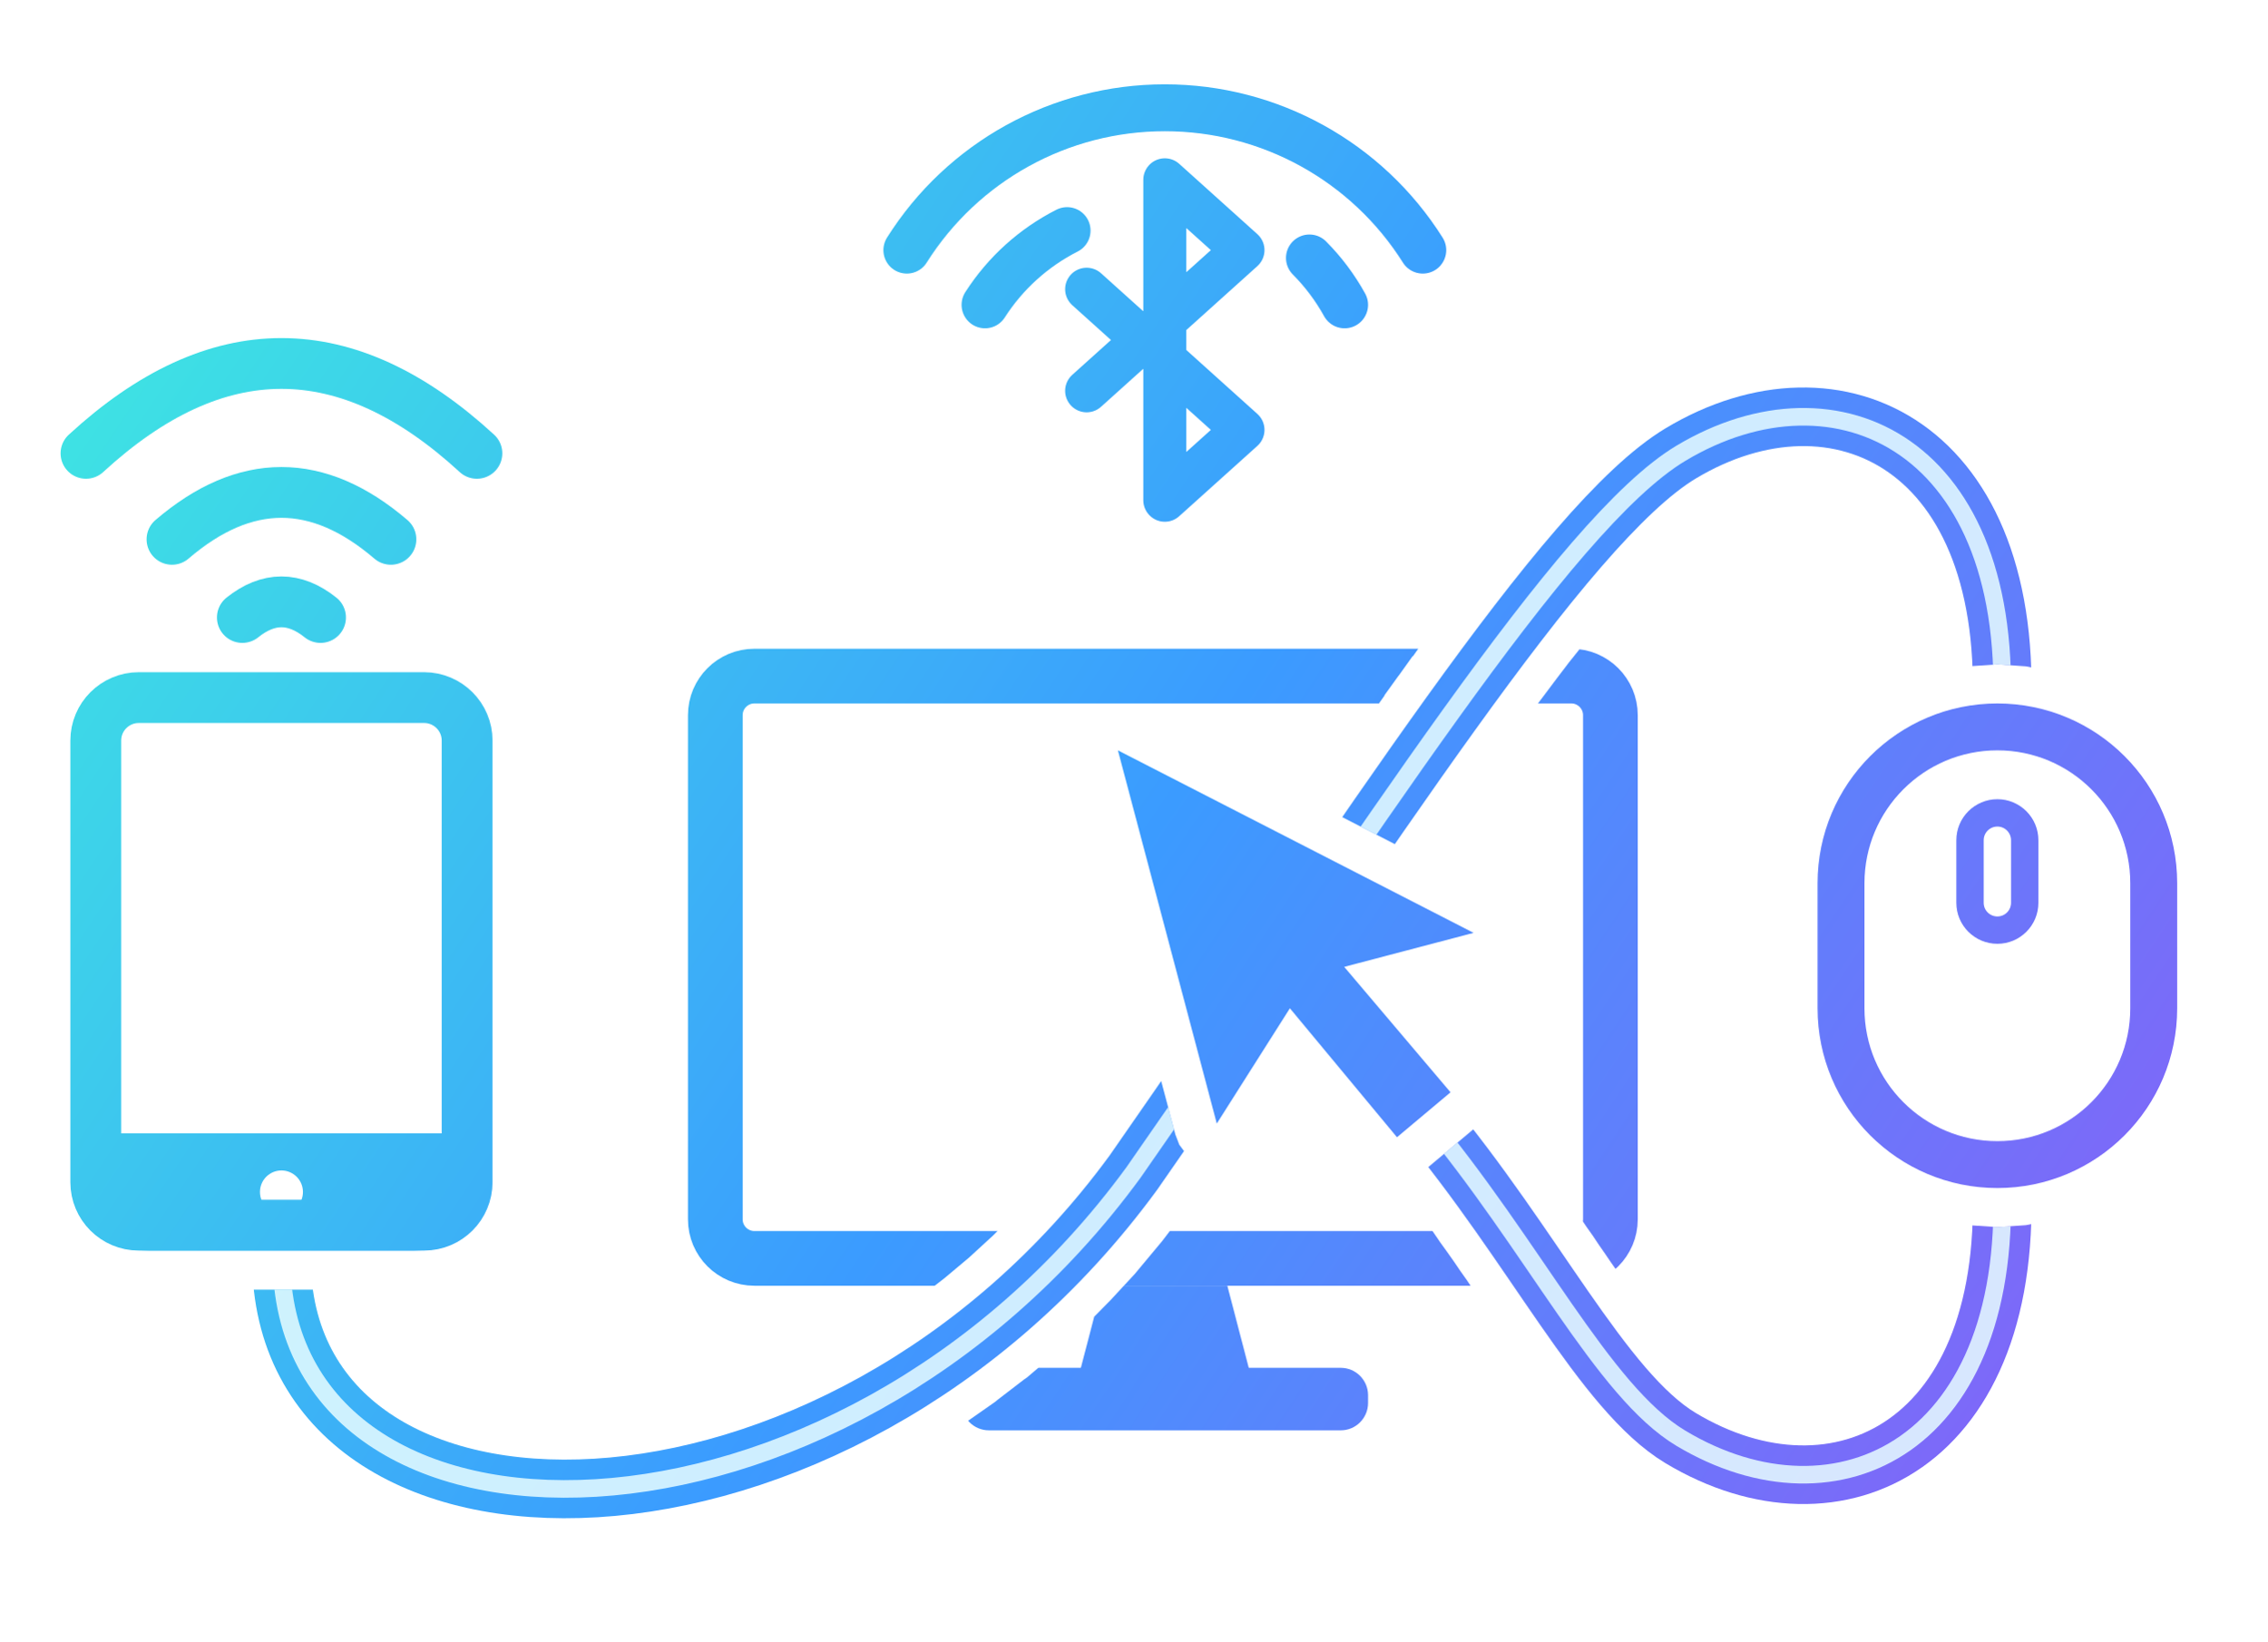
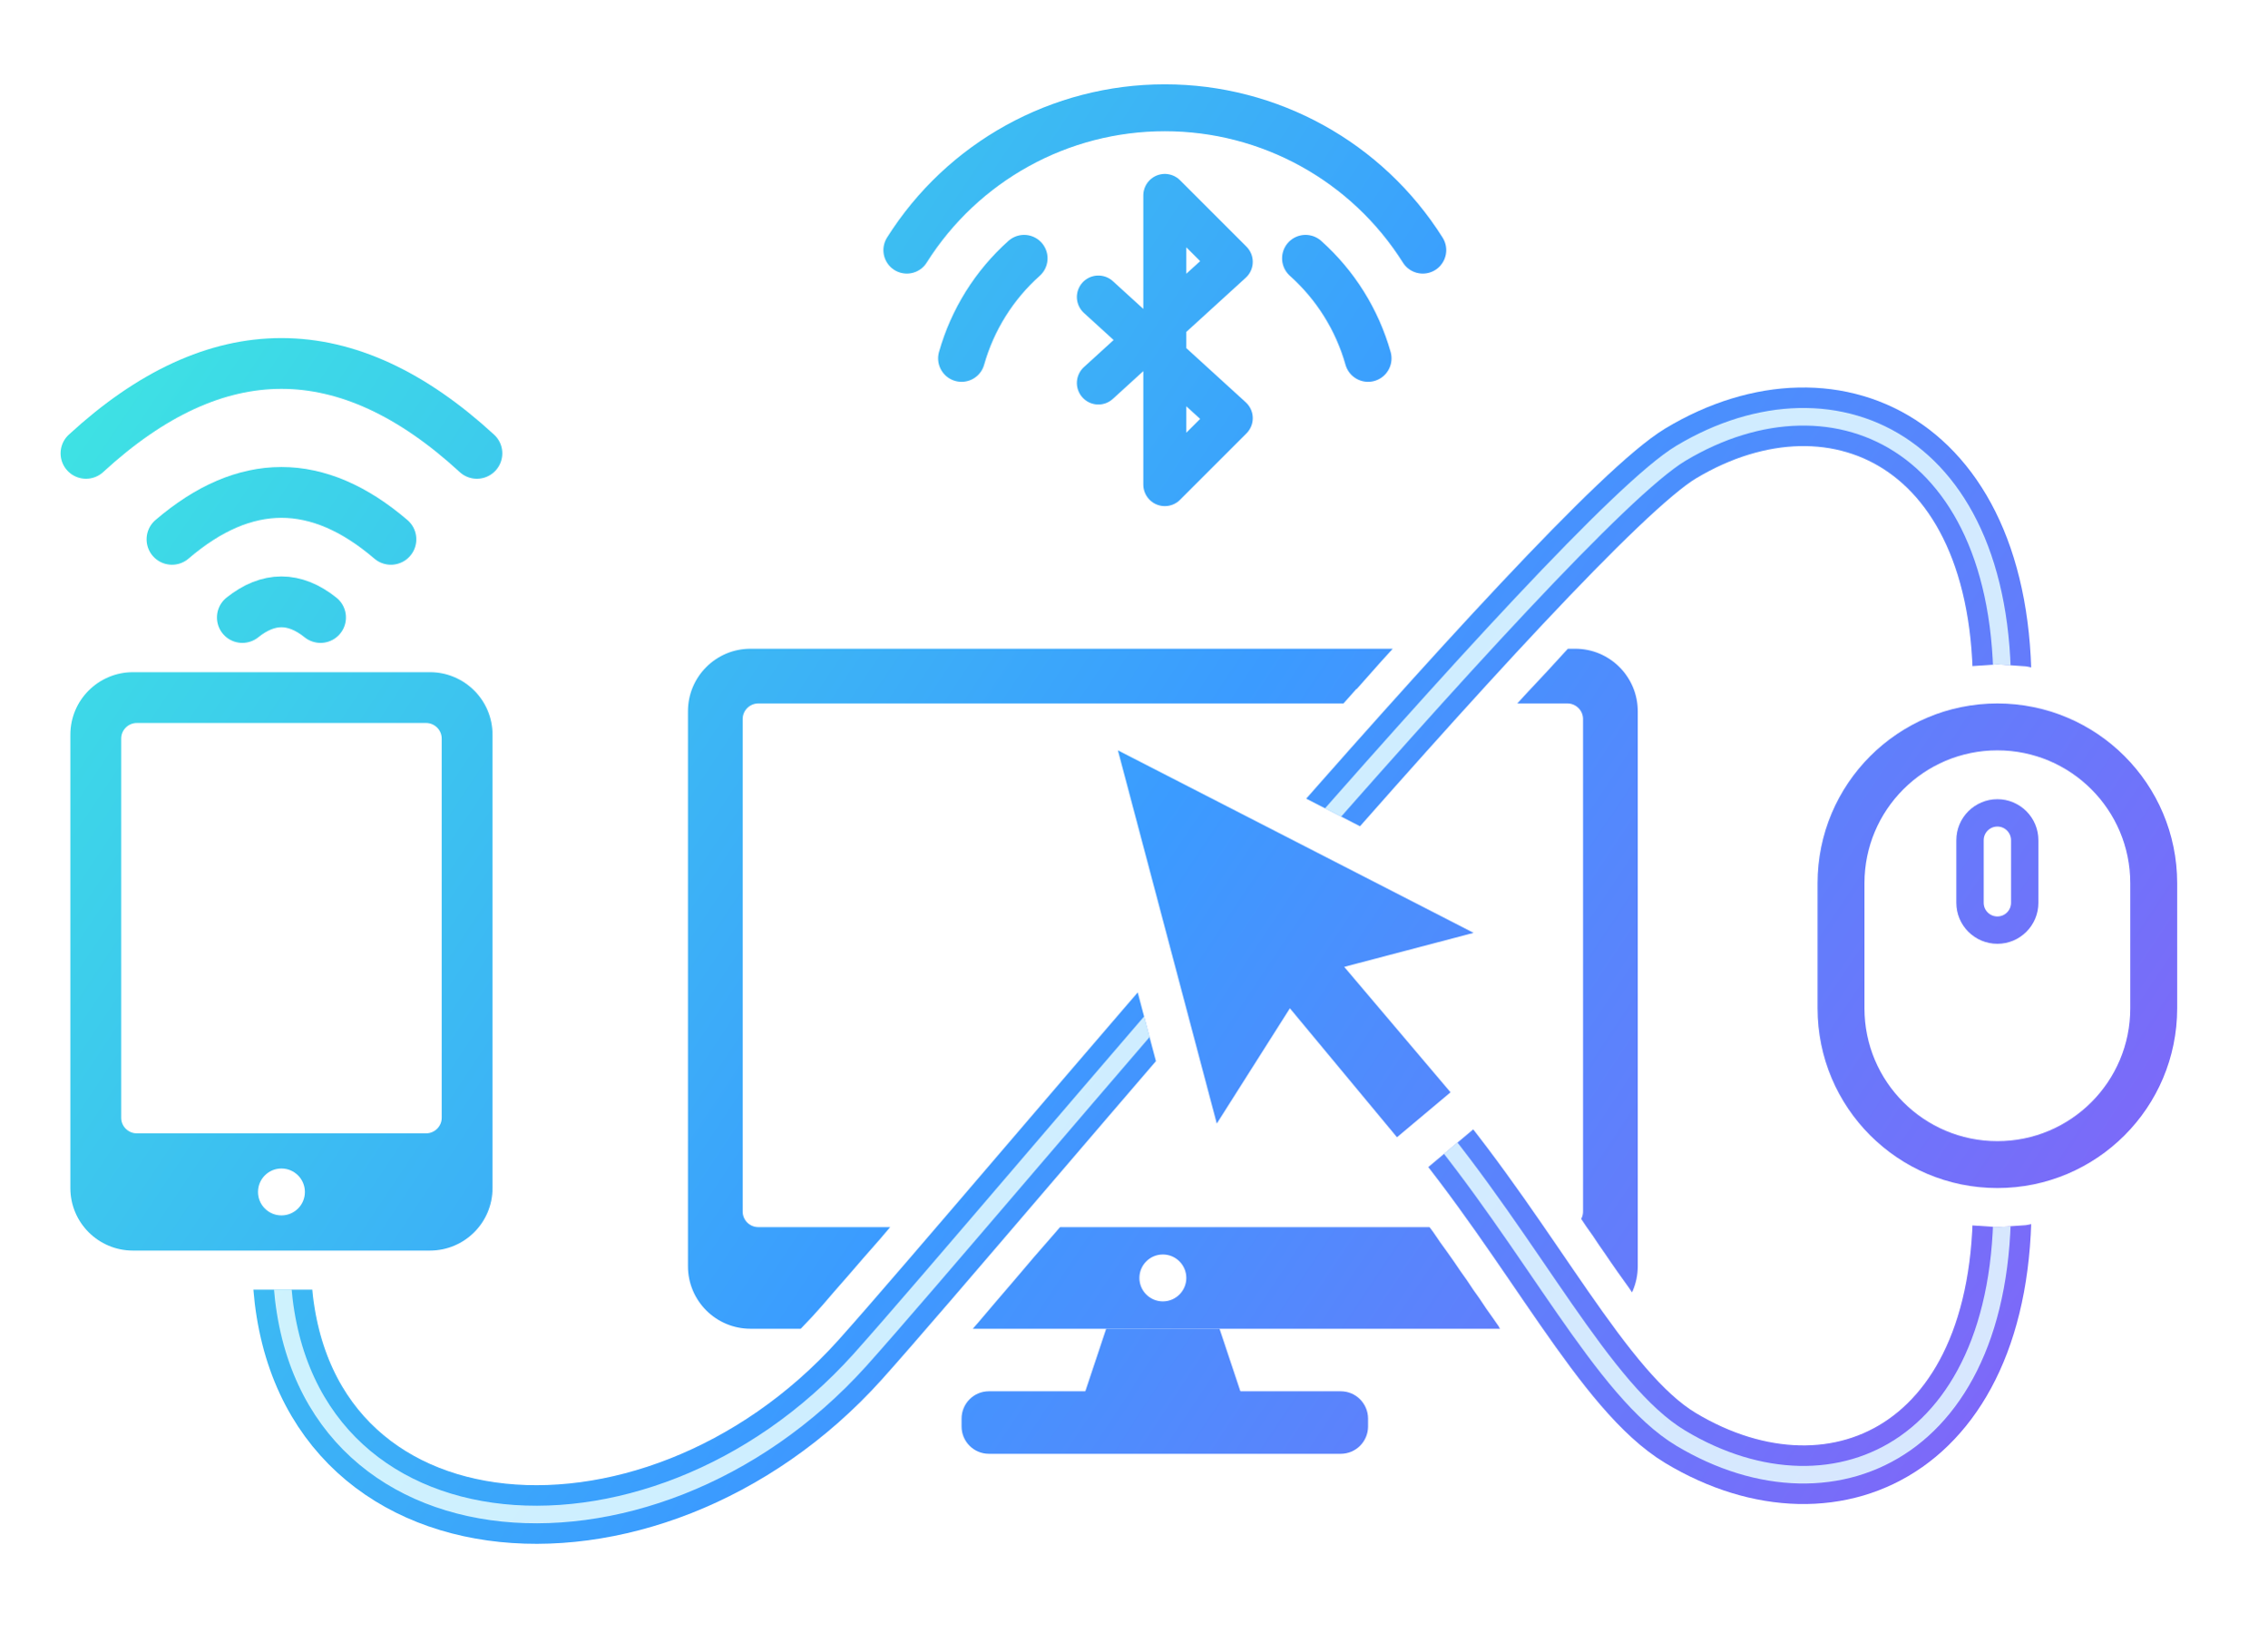
<svg xmlns="http://www.w3.org/2000/svg" viewBox="0 0 580 420" width="580" height="420">
  <defs>
    <linearGradient id="g" gradientUnits="userSpaceOnUse" x1="20" y1="40" x2="560" y2="400">
      <stop offset="0" stop-color="#3EEBE0" />
      <stop offset="0.5" stop-color="#3B9BFF" />
      <stop offset="1" stop-color="#8E5CF7" />
    </linearGradient>
-     <path id="cableA" d="M72 322C72 404 214 404 290 300C350 214 400 134 430 116C470 92 516 114 512 184" />
+     <path id="cableA" d="M72 322C72 400 166 408 220 348C254 310 400 134 430 116C470 92 516 114 512 184" />
    <path id="cableB" d="M512 300C516 370 470 392 430 368C410 356 392.5 319 364.3 285.3" />
-     <path id="rune" d="M278 74L318 110L298 128V46L318 64L278 100" />
+     <path id="rune" d="M281 76L315 107L298 124V50L315 67L281 98" />
    <path id="arrow" d="M286.0 192.0L311.3 287.5L330.0 258.0L357.4 291.0L371.1 279.5L343.9 247.4L377.0 238.7Z" />
    <clipPath id="monitorGap" clipPathUnits="userSpaceOnUse">
-       <path clip-rule="evenodd" d="M0 0H580V420H0ZM55.9 330.2L56.7 335.9L57.0 337.5L58.3 342.8L58.7 344.4L60.5 349.5L61.1 351.1L63.3 355.8L64.1 357.3L66.7 361.7L67.6 363.1L70.7 367.2L71.7 368.5L75.2 372.3L76.3 373.4L80.1 376.9L81.3 377.8L85.5 381.0L86.7 381.8L91.2 384.6L92.4 385.3L97.2 387.7L98.4 388.3L103.5 390.4L104.6 390.9L110.0 392.7L111.1 393.0L116.8 394.5L117.8 394.7L123.7 395.8L124.7 396.0L130.9 396.8L131.8 396.9L138.1 397.3L139.0 397.4L145.6 397.5L146.4 397.5L153.1 397.2L153.9 397.2L160.7 396.6L161.5 396.5L168.5 395.6L169.2 395.5L176.3 394.2L177.0 394.0L184.1 392.4L184.9 392.2L192.1 390.2L192.7 390.0L200.0 387.6L200.7 387.4L207.9 384.7L208.6 384.4L215.8 381.3L216.5 381.0L223.7 377.6L224.4 377.2L231.6 373.4L232.2 373.1L239.4 368.9L240.0 368.5L247.1 364.0L247.6 363.6L254.6 358.7L255.2 358.2L262.1 352.9L262.7 352.5L269.4 346.8L270.0 346.3L276.6 340.3L277.1 339.8L283.5 333.3L284.0 332.8L290.3 326.0L290.8 325.4L296.8 318.2L297.3 317.6L303.1 310.0L303.5 309.4L308.0 303.0L308.0 303.0L312.5 296.6L312.5 296.5L316.9 290.2L316.9 290.1L321.3 283.8L321.3 283.8L325.6 277.5L329.9 271.2L334.1 265.0L338.3 258.9L342.5 252.8L346.6 246.8L350.6 240.9L354.6 235.1L358.6 229.3L362.5 223.7L366.3 218.1L370.1 212.7L373.8 207.4L377.5 202.2L381.1 197.1L384.6 192.1L388.1 187.3L391.5 182.6L394.9 178.1L398.2 173.7L401.4 169.5L404.6 165.5L407.6 161.6L410.6 157.9L413.5 154.4L416.4 151.1L419.1 147.9L421.8 145.0L424.3 142.3L426.8 139.8L429.1 137.6L431.3 135.6L433.4 133.8L435.3 132.4L437.0 131.1L438.5 130.1L440.8 128.8L443.2 127.6L445.5 126.6L447.8 125.7L450.0 124.9L452.2 124.3L454.4 123.8L456.5 123.5L458.6 123.3L460.6 123.2L462.6 123.2L464.5 123.3L466.4 123.5L468.2 123.9L469.9 124.3L471.6 124.9L473.3 125.6L474.9 126.4L476.5 127.2L478.0 128.3L479.5 129.4L481.0 130.6L482.4 132.0L483.8 133.6L485.1 135.3L486.4 137.1L487.7 139.2L488.9 141.4L490.0 143.8L491.1 146.3L492.0 149.1L492.9 152.1L493.7 155.2L494.4 158.6L494.9 162.1L495.3 165.9L495.6 169.9L495.7 174.1L495.7 178.5L495.5 183.3L495.5 185.0L495.7 186.6L496.0 188.2L496.5 189.7L497.1 191.2L497.9 192.6L498.8 193.9L499.9 195.2L501.0 196.3L502.3 197.3L503.6 198.2L505.1 199.0L506.6 199.6L508.1 200.0L509.7 200.3L511.3 200.5L513.0 200.5L514.6 200.3L516.2 200.0L517.7 199.5L519.2 198.9L520.6 198.1L521.9 197.2L523.2 196.1L524.3 195.0L525.3 193.7L526.2 192.4L527.0 190.9L527.6 189.4L528.0 187.9L528.3 186.3L528.5 184.7L528.7 179.5L528.7 178.9L528.7 173.9L528.7 173.3L528.6 168.5L528.5 167.9L528.2 163.3L528.2 162.6L527.7 158.2L527.6 157.5L526.9 153.2L526.8 152.5L526.0 148.4L525.8 147.7L524.9 143.8L524.7 143.1L523.6 139.3L523.3 138.6L522.1 135.0L521.8 134.2L520.4 130.8L520.0 130.0L518.5 126.9L518.1 126.0L516.5 123.0L516.0 122.2L514.3 119.4L513.7 118.6L511.9 115.9L511.3 115.1L509.3 112.6L508.6 111.9L506.6 109.6L505.8 108.8L503.7 106.7L502.9 106.0L500.6 104.0L499.8 103.3L497.4 101.6L496.5 100.9L494.1 99.4L493.2 98.8L490.7 97.4L489.7 96.9L487.1 95.6L486.1 95.2L483.5 94.1L482.5 93.7L479.7 92.8L478.7 92.5L476.0 91.8L474.9 91.6L472.1 91.0L471.1 90.9L468.2 90.5L467.2 90.4L464.3 90.2L463.3 90.2L460.4 90.2L459.4 90.2L456.4 90.3L455.5 90.4L452.5 90.7L451.6 90.9L448.6 91.4L447.7 91.5L444.6 92.2L443.8 92.4L440.7 93.3L439.9 93.5L436.9 94.5L436.1 94.8L433.1 96.0L432.3 96.3L429.3 97.7L428.6 98.0L425.5 99.6L424.8 99.9L421.8 101.7L421.1 102.1L418.8 103.6L418.1 104.1L415.7 105.7L415.2 106.2L412.7 108.1L412.2 108.5L409.7 110.6L409.3 111.0L406.7 113.3L406.4 113.7L403.7 116.2L403.4 116.5L400.7 119.2L400.5 119.5L397.7 122.5L397.5 122.7L394.6 125.8L394.4 126.0L391.5 129.4L391.4 129.5L388.4 133.0L388.2 133.2L385.2 136.9L385.0 137.0L381.9 140.9L381.8 141.0L378.6 145.0L378.5 145.2L375.3 149.3L375.2 149.4L371.9 153.8L371.8 153.9L368.5 158.3L368.4 158.4L365.0 163.0L364.9 163.1L361.5 167.9L361.4 167.9L357.9 172.8L357.8 172.9L354.2 177.9L354.2 178.0L350.6 183.1L350.5 183.1L346.8 188.4L346.8 188.4L343.0 193.8L343.0 193.8L339.2 199.3L339.2 199.3L335.3 204.9L335.3 204.9L331.4 210.6L331.4 210.6L327.4 216.4L327.4 216.4L323.4 222.2L319.4 228.2L315.2 234.2L311.1 240.3L306.9 246.4L302.7 252.6L298.4 258.8L294.1 265.1L289.7 271.4L285.4 277.8L280.9 284.1L276.7 290.3L271.3 297.3L265.7 303.9L260.0 310.2L254.0 316.2L247.9 321.8L241.7 327.0L235.4 331.9L228.9 336.4L222.4 340.6L215.9 344.4L209.2 347.9L202.6 351.1L196.0 353.9L189.4 356.3L182.9 358.5L176.4 360.3L170.0 361.8L163.7 362.9L157.5 363.8L151.5 364.3L145.7 364.5L140.0 364.4L134.6 364.0L129.5 363.3L124.6 362.4L120.0 361.2L115.7 359.8L111.7 358.1L108.0 356.2L104.7 354.2L101.7 351.9L99.0 349.5L96.7 346.9L94.6 344.1L92.9 341.2L91.4 337.9L90.2 334.5L89.3 330.7L88.7 326.5L88.5 321.3L88.3 319.7L88.0 318.1L87.6 316.5L87.0 315.0L86.2 313.6L85.3 312.2L84.3 311.0L83.1 309.8L81.9 308.8L80.6 307.9L79.1 307.1L77.6 306.5L76.1 306.0L74.5 305.7L72.9 305.5L71.3 305.5L69.7 305.7L68.1 306.0L66.5 306.4L65.0 307.0L63.6 307.8L62.2 308.7L61.0 309.7L59.8 310.9L58.8 312.1L57.9 313.4L57.1 314.9L56.5 316.4L56.0 317.9L55.7 319.5L55.5 321.1L55.5 322.7L55.8 328.7ZM495.7 309.9L495.6 314.1L495.3 318.1L494.9 321.9L494.4 325.4L493.7 328.8L492.9 331.9L492.0 334.9L491.1 337.7L490.0 340.2L488.9 342.6L487.7 344.8L486.4 346.9L485.1 348.7L483.8 350.4L482.4 352.0L481.0 353.4L479.5 354.6L478.0 355.7L476.5 356.8L474.9 357.6L473.3 358.4L471.6 359.1L469.9 359.7L468.2 360.1L466.4 360.5L464.5 360.7L462.6 360.8L460.6 360.8L458.6 360.7L456.5 360.5L454.4 360.2L452.2 359.7L450.0 359.1L447.8 358.3L445.5 357.4L443.2 356.4L440.8 355.2L438.5 353.9L437.6 353.3L436.7 352.7L435.8 351.9L434.8 351.1L433.7 350.2L432.6 349.1L431.4 348.0L430.2 346.7L429.0 345.4L427.8 344.0L426.5 342.5L425.2 340.9L423.8 339.2L422.5 337.4L421.1 335.6L419.7 333.7L418.2 331.7L416.8 329.6L415.3 327.5L413.8 325.4L412.2 323.1L410.7 320.9L409.1 318.6L407.5 316.2L405.8 313.8L404.2 311.4L404.1 311.3L402.5 308.9L402.4 308.9L400.7 306.4L400.7 306.3L399.0 303.8L398.9 303.8L397.2 301.3L397.1 301.2L395.3 298.7L395.3 298.6L393.5 296.1L393.4 296.0L391.5 293.4L391.5 293.4L389.6 290.8L389.5 290.7L387.6 288.1L387.5 288.0L385.6 285.5L385.5 285.4L383.5 282.8L383.4 282.7L381.4 280.1L381.3 280.0L379.2 277.5L379.1 277.3L377.0 274.8L375.9 273.6L374.7 272.5L373.4 271.5L372.0 270.7L370.6 270.0L369.0 269.5L367.5 269.1L365.9 268.9L364.2 268.8L362.6 268.9L361.0 269.1L359.5 269.5L357.9 270.1L356.5 270.8L355.1 271.6L353.8 272.6L352.6 273.7L351.5 274.9L350.5 276.2L349.7 277.6L349.0 279.0L348.5 280.6L348.1 282.1L347.9 283.7L347.8 285.4L347.9 287.0L348.1 288.6L348.5 290.1L349.1 291.7L349.8 293.1L350.6 294.5L351.6 295.8L353.6 298.3L355.6 300.7L357.5 303.1L359.4 305.5L361.2 308.0L363.1 310.4L364.9 312.9L366.7 315.3L368.4 317.8L370.2 320.3L371.9 322.7L373.6 325.2L375.3 327.6L376.9 330.0L378.6 332.4L380.2 334.8L381.9 337.2L383.5 339.5L383.5 339.6L385.1 341.9L385.1 341.9L386.7 344.2L386.7 344.2L388.2 346.5L388.3 346.5L389.8 348.7L389.9 348.8L391.4 350.9L391.5 351.0L393.0 353.1L393.1 353.2L394.6 355.3L394.7 355.4L396.2 357.4L396.3 357.5L397.8 359.4L397.9 359.6L399.4 361.5L399.5 361.7L401.0 363.5L401.2 363.7L402.7 365.4L402.9 365.6L404.3 367.3L404.6 367.6L406.0 369.2L406.3 369.4L407.7 371.0L408.0 371.3L409.5 372.7L409.8 373.0L411.3 374.4L411.7 374.8L413.2 376.1L413.6 376.4L415.1 377.6L415.5 378.0L417.0 379.1L417.6 379.5L419.1 380.6L419.7 381.0L421.2 381.9L421.8 382.3L424.8 384.1L425.5 384.4L428.6 386.0L429.3 386.3L432.3 387.7L433.1 388.0L436.1 389.2L436.9 389.5L439.9 390.5L440.7 390.7L443.8 391.6L444.6 391.8L447.7 392.5L448.6 392.6L451.6 393.1L452.5 393.3L455.5 393.6L456.4 393.7L459.4 393.8L460.4 393.8L463.3 393.8L464.3 393.8L467.2 393.6L468.2 393.5L471.1 393.1L472.1 393.0L474.9 392.4L476.0 392.2L478.7 391.5L479.7 391.2L482.5 390.3L483.5 389.9L486.1 388.8L487.1 388.4L489.7 387.1L490.7 386.6L493.2 385.2L494.1 384.6L496.5 383.1L497.4 382.4L499.8 380.7L500.6 380.0L502.9 378.0L503.7 377.3L505.8 375.2L506.6 374.4L508.6 372.1L509.3 371.4L511.3 368.9L511.9 368.1L513.7 365.4L514.3 364.6L516.0 361.8L516.5 361.0L518.1 358.0L518.5 357.1L520.0 354.0L520.4 353.2L521.8 349.8L522.1 349.0L523.3 345.4L523.6 344.7L524.7 340.9L524.9 340.2L525.8 336.3L526.0 335.6L526.8 331.5L526.9 330.8L527.6 326.5L527.7 325.8L528.2 321.4L528.2 320.7L528.5 316.1L528.6 315.5L528.7 310.7L528.7 310.1L528.7 305.1L528.7 304.5L528.5 299.3L528.3 297.7L528.0 296.1L527.6 294.6L527.0 293.1L526.2 291.6L525.3 290.3L524.3 289.0L523.2 287.9L521.9 286.8L520.6 285.9L519.2 285.1L517.7 284.5L516.2 284.0L514.6 283.7L513.0 283.5L511.3 283.5L509.7 283.7L508.1 284.0L506.6 284.4L505.1 285.0L503.6 285.8L502.3 286.7L501.0 287.7L499.9 288.8L498.8 290.1L497.9 291.4L497.1 292.8L496.5 294.3L496.0 295.8L495.7 297.4L495.5 299.0L495.5 300.7L495.7 305.5Z" />
+       <path clip-rule="evenodd" d="M0 0H580V420H0ZM55.7 329.3L56.3 334.7L56.4 335.8L57.2 341.0L57.5 342.1L58.6 347.1L58.9 348.2L60.4 352.9L60.8 354.1L62.6 358.5L63.1 359.6L65.1 363.8L65.7 364.9L68.0 368.8L68.7 369.9L71.2 373.5L72.0 374.6L74.8 377.9L75.7 378.9L78.7 382.0L79.6 382.9L82.8 385.7L83.8 386.5L87.2 389.1L88.3 389.8L91.9 392.1L92.9 392.8L96.7 394.8L97.7 395.3L101.7 397.1L102.7 397.6L106.8 399.1L107.9 399.5L112.1 400.7L113.1 401.0L117.5 402.0L118.5 402.2L123.0 403.0L123.9 403.1L128.5 403.7L129.5 403.7L134.1 404.0L135.0 404.0L139.8 404.0L140.7 404.0L145.5 403.7L146.3 403.6L151.2 403.1L152.0 403.0L156.9 402.2L157.8 402.1L162.7 401.0L163.5 400.8L168.4 399.5L169.2 399.3L174.1 397.8L174.9 397.5L179.8 395.7L180.5 395.4L185.4 393.4L186.1 393.0L191.0 390.7L191.7 390.4L196.5 387.8L197.1 387.4L201.9 384.6L202.5 384.2L207.2 381.1L207.9 380.6L212.5 377.3L213.1 376.8L217.6 373.2L218.1 372.7L222.5 368.9L223.1 368.4L227.3 364.2L227.9 363.7L232.0 359.3L232.3 359.0L235.1 355.9L235.2 355.8L238.3 352.2L238.4 352.1L241.9 348.1L241.9 348.0L245.8 343.6L245.8 343.5L250.1 338.6L250.1 338.6L254.6 333.3L254.6 333.3L259.4 327.7L264.5 321.7L269.9 315.5L275.5 309.0L281.3 302.2L287.2 295.3L293.3 288.1L299.6 280.8L306.0 273.4L312.5 265.9L319.0 258.3L325.6 250.6L332.3 243.0L338.9 235.3L345.6 227.7L352.2 220.2L358.8 212.8L365.2 205.5L371.6 198.3L377.9 191.3L384.0 184.6L390.0 178.0L395.8 171.8L401.3 165.8L406.7 160.2L411.7 154.9L416.5 150.0L421.0 145.5L425.1 141.5L428.9 138.0L432.2 135.1L435.0 132.7L437.1 131.1L438.7 130.1L440.8 128.8L443.2 127.6L445.5 126.6L447.8 125.7L450.0 124.9L452.2 124.3L454.4 123.8L456.5 123.5L458.6 123.3L460.6 123.2L462.6 123.2L464.5 123.3L466.4 123.5L468.2 123.9L469.9 124.3L471.6 124.9L473.3 125.6L474.9 126.4L476.5 127.2L478.0 128.3L479.5 129.4L481.0 130.6L482.4 132.0L483.8 133.6L485.1 135.3L486.4 137.1L487.7 139.2L488.9 141.4L490.0 143.8L491.1 146.3L492.0 149.1L492.9 152.1L493.7 155.2L494.4 158.6L494.9 162.1L495.3 165.9L495.6 169.9L495.7 174.1L495.7 178.5L495.5 183.3L495.5 185.0L495.7 186.6L496.0 188.2L496.5 189.7L497.1 191.2L497.9 192.6L498.8 193.9L499.9 195.2L501.0 196.3L502.3 197.3L503.6 198.2L505.1 199.0L506.6 199.6L508.1 200.0L509.7 200.3L511.3 200.5L513.0 200.5L514.6 200.3L516.2 200.0L517.7 199.5L519.2 198.9L520.6 198.1L521.9 197.2L523.2 196.1L524.3 195.0L525.3 193.7L526.2 192.4L527.0 190.9L527.6 189.4L528.0 187.9L528.3 186.3L528.5 184.7L528.7 179.5L528.7 178.9L528.7 173.9L528.7 173.3L528.6 168.5L528.5 167.9L528.2 163.3L528.2 162.6L527.7 158.2L527.6 157.5L526.9 153.2L526.8 152.5L526.0 148.4L525.8 147.7L524.9 143.8L524.7 143.1L523.6 139.3L523.3 138.6L522.1 135.0L521.8 134.2L520.4 130.8L520.0 130.0L518.5 126.9L518.1 126.0L516.5 123.0L516.0 122.2L514.3 119.4L513.7 118.6L511.9 115.9L511.3 115.1L509.3 112.6L508.6 111.9L506.6 109.6L505.8 108.8L503.7 106.7L502.9 106.0L500.6 104.0L499.8 103.3L497.4 101.6L496.5 100.9L494.1 99.4L493.2 98.8L490.7 97.4L489.7 96.9L487.1 95.6L486.1 95.2L483.5 94.1L482.5 93.7L479.7 92.8L478.7 92.5L476.0 91.8L474.9 91.6L472.1 91.0L471.1 90.9L468.2 90.5L467.2 90.4L464.3 90.2L463.3 90.2L460.4 90.2L459.4 90.2L456.4 90.3L455.5 90.4L452.5 90.7L451.6 90.9L448.6 91.4L447.7 91.5L444.6 92.2L443.8 92.4L440.7 93.3L439.9 93.5L436.9 94.5L436.1 94.8L433.1 96.0L432.3 96.3L429.3 97.7L428.6 98.0L425.5 99.6L424.8 99.9L421.8 101.7L420.9 102.3L418.4 103.9L417.5 104.5L414.6 106.8L414.1 107.2L410.8 110.0L410.4 110.3L406.8 113.5L406.5 113.8L402.5 117.5L402.3 117.7L398.0 121.9L397.8 122.1L393.2 126.7L393.0 126.8L388.1 131.8L388.0 132.0L382.8 137.3L382.7 137.4L377.3 143.2L377.3 143.2L371.6 149.3L371.5 149.4L365.7 155.7L365.7 155.7L359.6 162.3L359.6 162.4L353.4 169.2L353.4 169.2L347.1 176.3L347.0 176.3L340.6 183.5L340.6 183.5L334.1 190.9L334.0 190.9L327.4 198.4L327.4 198.4L320.8 206.0L320.7 206.0L314.1 213.6L314.1 213.7L307.4 221.3L307.4 221.3L300.7 229.0L300.7 229.0L294.1 236.7L294.0 236.7L287.5 244.3L287.5 244.3L281.0 251.9L274.6 259.3L268.3 266.6L262.2 273.8L256.2 280.8L250.4 287.5L244.8 294.0L239.5 300.3L234.4 306.2L229.6 311.8L225.1 317.1L220.8 322.0L217.0 326.4L213.5 330.4L210.4 334.0L207.8 336.9L204.1 340.8L200.4 344.4L196.6 347.7L192.7 350.8L188.7 353.8L184.7 356.4L180.6 358.9L176.4 361.1L172.2 363.1L168.0 364.9L163.8 366.4L159.6 367.7L155.5 368.8L151.3 369.7L147.3 370.3L143.2 370.8L139.3 371.0L135.4 371.0L131.7 370.8L128.1 370.4L124.5 369.8L121.2 369.0L118.0 368.0L114.9 366.9L112.0 365.6L109.2 364.1L106.6 362.4L104.2 360.6L101.9 358.6L99.8 356.4L97.9 354.0L96.1 351.5L94.5 348.7L93.0 345.7L91.7 342.5L90.6 339.0L89.7 335.2L89.1 331.1L88.7 326.7L88.5 321.5L88.4 319.9L88.1 318.3L87.6 316.7L87.0 315.2L86.3 313.8L85.4 312.4L84.4 311.1L83.3 310.0L82.1 308.9L80.7 308.0L79.3 307.2L77.8 306.6L76.3 306.1L74.7 305.7L73.1 305.5L71.5 305.5L69.9 305.6L68.3 305.9L66.7 306.4L65.2 307.0L63.8 307.7L62.4 308.6L61.1 309.6L60.0 310.7L58.9 311.9L58.0 313.3L57.2 314.7L56.6 316.2L56.1 317.7L55.7 319.3L55.5 320.9L55.5 322.5L55.7 328.2ZM495.7 309.9L495.6 314.1L495.3 318.1L494.9 321.9L494.4 325.4L493.7 328.8L492.9 331.9L492.0 334.9L491.1 337.7L490.0 340.2L488.9 342.6L487.7 344.8L486.4 346.9L485.1 348.7L483.8 350.4L482.4 352.0L481.0 353.4L479.5 354.6L478.0 355.7L476.5 356.8L474.9 357.6L473.3 358.4L471.6 359.1L469.9 359.7L468.2 360.1L466.4 360.5L464.5 360.7L462.6 360.8L460.6 360.8L458.6 360.7L456.5 360.5L454.4 360.2L452.2 359.7L450.0 359.1L447.8 358.3L445.5 357.4L443.2 356.4L440.8 355.2L438.5 353.9L437.6 353.3L436.7 352.7L435.8 351.9L434.8 351.1L433.7 350.2L432.6 349.1L431.4 348.0L430.2 346.7L429.0 345.4L427.8 344.0L426.5 342.5L425.2 340.9L423.8 339.2L422.5 337.4L421.1 335.6L419.7 333.7L418.2 331.7L416.8 329.6L415.3 327.5L413.8 325.4L412.2 323.1L410.7 320.9L409.1 318.6L407.5 316.2L405.8 313.8L404.2 311.4L404.1 311.3L402.5 308.9L402.4 308.9L400.7 306.4L400.7 306.3L399.0 303.8L398.9 303.8L397.2 301.3L397.1 301.2L395.3 298.7L395.3 298.6L393.5 296.1L393.4 296.0L391.5 293.4L391.5 293.4L389.6 290.8L389.5 290.7L387.6 288.1L387.5 288.0L385.6 285.5L385.5 285.4L383.5 282.8L383.4 282.7L381.4 280.1L381.3 280.0L379.2 277.5L379.1 277.3L377.0 274.8L375.9 273.6L374.7 272.5L373.4 271.5L372.0 270.7L370.6 270.0L369.0 269.5L367.5 269.1L365.9 268.9L364.2 268.8L362.6 268.9L361.0 269.1L359.5 269.5L357.9 270.1L356.5 270.8L355.1 271.6L353.8 272.6L352.6 273.7L351.5 274.9L350.5 276.2L349.7 277.6L349.0 279.0L348.5 280.6L348.1 282.1L347.9 283.7L347.8 285.4L347.9 287.0L348.1 288.6L348.5 290.1L349.1 291.7L349.8 293.1L350.6 294.5L351.6 295.8L353.6 298.3L355.6 300.7L357.5 303.1L359.4 305.5L361.2 308.0L363.1 310.4L364.9 312.9L366.7 315.3L368.4 317.8L370.2 320.3L371.9 322.7L373.6 325.2L375.3 327.6L376.9 330.0L378.6 332.4L380.2 334.8L381.9 337.2L383.5 339.5L383.5 339.6L385.1 341.9L385.1 341.9L386.7 344.2L386.7 344.2L388.2 346.5L388.3 346.5L389.8 348.7L389.9 348.8L391.4 350.9L391.5 351.0L393.0 353.1L393.1 353.2L394.6 355.3L394.7 355.4L396.2 357.4L396.3 357.5L397.8 359.4L397.9 359.6L399.4 361.5L399.5 361.7L401.0 363.5L401.2 363.7L402.7 365.4L402.9 365.6L404.3 367.3L404.6 367.6L406.0 369.2L406.3 369.4L407.7 371.0L408.0 371.3L409.5 372.7L409.8 373.0L411.3 374.4L411.7 374.8L413.2 376.1L413.6 376.4L415.1 377.6L415.5 378.0L417.0 379.1L417.6 379.5L419.1 380.6L419.7 381.0L421.2 381.9L421.8 382.3L424.8 384.1L425.5 384.4L428.6 386.0L429.3 386.3L432.3 387.7L433.1 388.0L436.1 389.2L436.9 389.5L439.9 390.5L440.7 390.7L443.8 391.6L444.6 391.8L447.7 392.5L448.6 392.6L451.6 393.1L452.5 393.3L455.5 393.6L456.4 393.7L459.4 393.8L460.4 393.8L463.3 393.8L464.3 393.8L467.2 393.6L468.2 393.5L471.1 393.1L472.1 393.0L474.9 392.4L476.0 392.2L478.7 391.5L479.7 391.2L482.5 390.3L483.5 389.9L486.1 388.8L487.1 388.4L489.7 387.1L490.7 386.6L493.2 385.2L494.1 384.6L496.5 383.1L497.4 382.4L499.8 380.7L500.6 380.0L502.9 378.0L503.7 377.3L505.8 375.2L506.6 374.4L508.6 372.1L509.3 371.4L511.3 368.9L511.9 368.1L513.7 365.4L514.3 364.6L516.0 361.8L516.5 361.0L518.1 358.0L518.5 357.1L520.0 354.0L520.4 353.2L521.8 349.8L522.1 349.0L523.3 345.4L523.6 344.7L524.7 340.9L524.9 340.2L525.8 336.3L526.0 335.6L526.8 331.5L526.9 330.8L527.6 326.5L527.7 325.8L528.2 321.4L528.2 320.7L528.5 316.1L528.6 315.5L528.7 310.7L528.7 310.1L528.7 305.1L528.7 304.5L528.5 299.3L528.3 297.7L528.0 296.1L527.6 294.6L527.0 293.1L526.2 291.6L525.3 290.3L524.3 289.0L523.2 287.9L521.9 286.8L520.6 285.9L519.2 285.1L517.7 284.5L516.2 284.0L514.6 283.7L513.0 283.5L511.3 283.5L509.7 283.7L508.1 284.0L506.6 284.4L505.1 285.0L503.6 285.8L502.3 286.7L501.0 287.7L499.9 288.8L498.8 290.1L497.9 291.4L497.1 292.8L496.5 294.3L496.0 295.8L495.7 297.4L495.5 299.0L495.5 300.7L495.7 305.5Z" />
    </clipPath>
    <clipPath id="cableGap" clipPathUnits="userSpaceOnUse">
      <path clip-rule="evenodd" d="M0 0H580V420H0ZM288.4 181.3L285.6 181.0L282.8 181.5L280.3 182.6L278.1 184.4L276.4 186.6L275.4 189.2L275.0 192.0L275.4 194.8L300.7 290.3L301.7 292.9L303.4 295.2L305.7 296.9L308.2 298.1L311.0 298.5L313.8 298.2L316.5 297.2L318.8 295.6L320.6 293.4L331.2 276.7L348.9 298.0L351.1 300.0L353.6 301.3L356.4 302.0L359.3 301.8L362.0 301.0L364.5 299.4L378.2 287.9L380.1 285.8L381.4 283.2L382.1 280.4L381.9 277.6L381.1 274.8L379.5 272.4L363.6 253.6L379.8 249.3L382.5 248.2L384.8 246.4L386.6 244.1L387.7 241.3L388.0 238.4L387.5 235.5L386.3 232.8L384.4 230.6L382.0 228.9L291.0 182.2ZM456.9 272.5L459.3 279.4L462.5 286.0L466.6 292.1L471.4 297.6L476.9 302.4L483.0 306.5L489.6 309.7L496.5 312.1L503.7 313.5L511.0 314.0L518.3 313.5L525.5 312.1L532.4 309.7L539.0 306.5L545.1 302.4L550.6 297.6L555.4 292.1L559.5 286.0L562.7 279.4L565.1 272.5L566.5 265.3L567.0 258.0L567.0 226.0L566.5 218.7L565.1 211.5L562.7 204.6L559.5 198.0L555.4 191.9L550.6 186.4L545.1 181.6L539.0 177.5L532.4 174.3L525.5 171.9L518.3 170.5L511.0 170.0L503.7 170.5L496.5 171.9L489.6 174.3L483.0 177.5L476.9 181.6L471.4 186.4L466.6 191.9L462.5 198.0L459.3 204.6L456.9 211.5L455.5 218.7L455.0 226.0L455.0 258.0L455.5 265.3ZM16.0 162.2L14.2 162.8L12.4 163.7L10.9 164.9L9.7 166.4L8.8 168.2L8.2 170.0L8.0 172.0L8.0 320.0L8.2 322.0L8.8 323.8L9.7 325.6L10.9 327.1L12.4 328.3L14.2 329.2L16.0 329.8L18.0 330.0L126.0 330.0L128.0 329.8L129.8 329.2L131.6 328.3L133.1 327.1L134.3 325.6L135.2 323.8L135.8 322.0L136.0 320.0L136.0 172.0L135.8 170.0L135.2 168.2L134.3 166.4L133.1 164.9L131.6 163.7L129.8 162.8L128.0 162.2L126.0 162.0L18.0 162.0Z" />
    </clipPath>
  </defs>
-   <g fill="none" stroke="url(#g)" stroke-width="13" stroke-linejoin="round">
-     <rect x="24.5" y="178.5" width="95" height="135" rx="11" />
-   </g>
-   <path d="M24 290H120V306Q120 320 106 320H38Q24 320 24 306ZM66.5 305a5.5 5.5 0 1 0 11 0a5.5 5.5 0 1 0-11 0Z" fill="url(#g)" fill-rule="evenodd" />
+   <path fill="url(#g)" fill-rule="evenodd" d="M34 172H110A16 16 0 0 1 126 188V304A16 16 0 0 1 110 320H34A16 16 0 0 1 18 304V188A16 16 0 0 1 34 172Z            M35 185H109A4 4 0 0 1 113 189V286A4 4 0 0 1 109 290H35A4 4 0 0 1 31 286V189A4 4 0 0 1 35 185Z            M66 305A6 6 0 1 0 78 305A6 6 0 1 0 66 305Z" />
  <g fill="none" stroke="url(#g)" stroke-width="13" stroke-linecap="round">
    <path d="M22 116Q72 70 122 116" />
    <path d="M44 138Q72 114 100 138" />
    <path d="M62 158Q72 150 82 158" />
  </g>
  <g clip-path="url(#monitorGap)">
-     <rect x="183" y="173" width="229" height="149" rx="10" fill="none" stroke="url(#g)" stroke-width="14" />
-     <path d="M282 329H314L320 352H276Z" fill="url(#g)" />
-     <rect x="246" y="350" width="104" height="16" rx="7" fill="url(#g)" />
+     <path fill="url(#g)" fill-rule="evenodd" d="M192 166H403A16 16 0 0 1 419 182V324A16 16 0 0 1 403 340H192A16 16 0 0 1 176 324V182A16 16 0 0 1 192 166Z            M194 180H401A4 4 0 0 1 405 184V310A4 4 0 0 1 401 314H194A4 4 0 0 1 190 310V184A4 4 0 0 1 194 180Z            M291.5 327A6 6 0 1 0 303.5 327A6 6 0 1 0 291.5 327Z" />
+     <path d="M283 340H312L318 358H277Z" fill="url(#g)" />
+     <rect x="246" y="356" width="104" height="16" rx="7" fill="url(#g)" />
  </g>
  <g fill="none" stroke="url(#g)" stroke-width="12" stroke-linecap="round">
    <path d="M232 64A78 78 0 0 1 364 64" />
-     <path d="M252 78A54 54 0 0 1 273 59" />
-     <path d="M335 66A54 54 0 0 1 344 78" />
+     <path d="M246 91.7A54 54 0 0 1 262 66.1" />
+     <path d="M334 66.1A54 54 0 0 1 350 91.7" />
  </g>
  <use href="#rune" fill="none" stroke="url(#g)" stroke-width="11" stroke-linecap="round" stroke-linejoin="round" />
  <rect x="471" y="186" width="80" height="112" rx="40" fill="none" stroke="url(#g)" stroke-width="12" />
  <rect x="504" y="208" width="14" height="30" rx="7" fill="none" stroke="url(#g)" stroke-width="7" />
  <g clip-path="url(#cableGap)" fill="none" stroke-linecap="round">
    <use href="#cableA" stroke="url(#g)" stroke-width="15" />
    <use href="#cableB" stroke="url(#g)" stroke-width="15" />
    <use href="#cableA" stroke="#E8FDFF" stroke-opacity="0.85" stroke-width="4.5" />
    <use href="#cableB" stroke="#E8FDFF" stroke-opacity="0.85" stroke-width="4.5" />
  </g>
  <use href="#arrow" fill="url(#g)" />
</svg>
